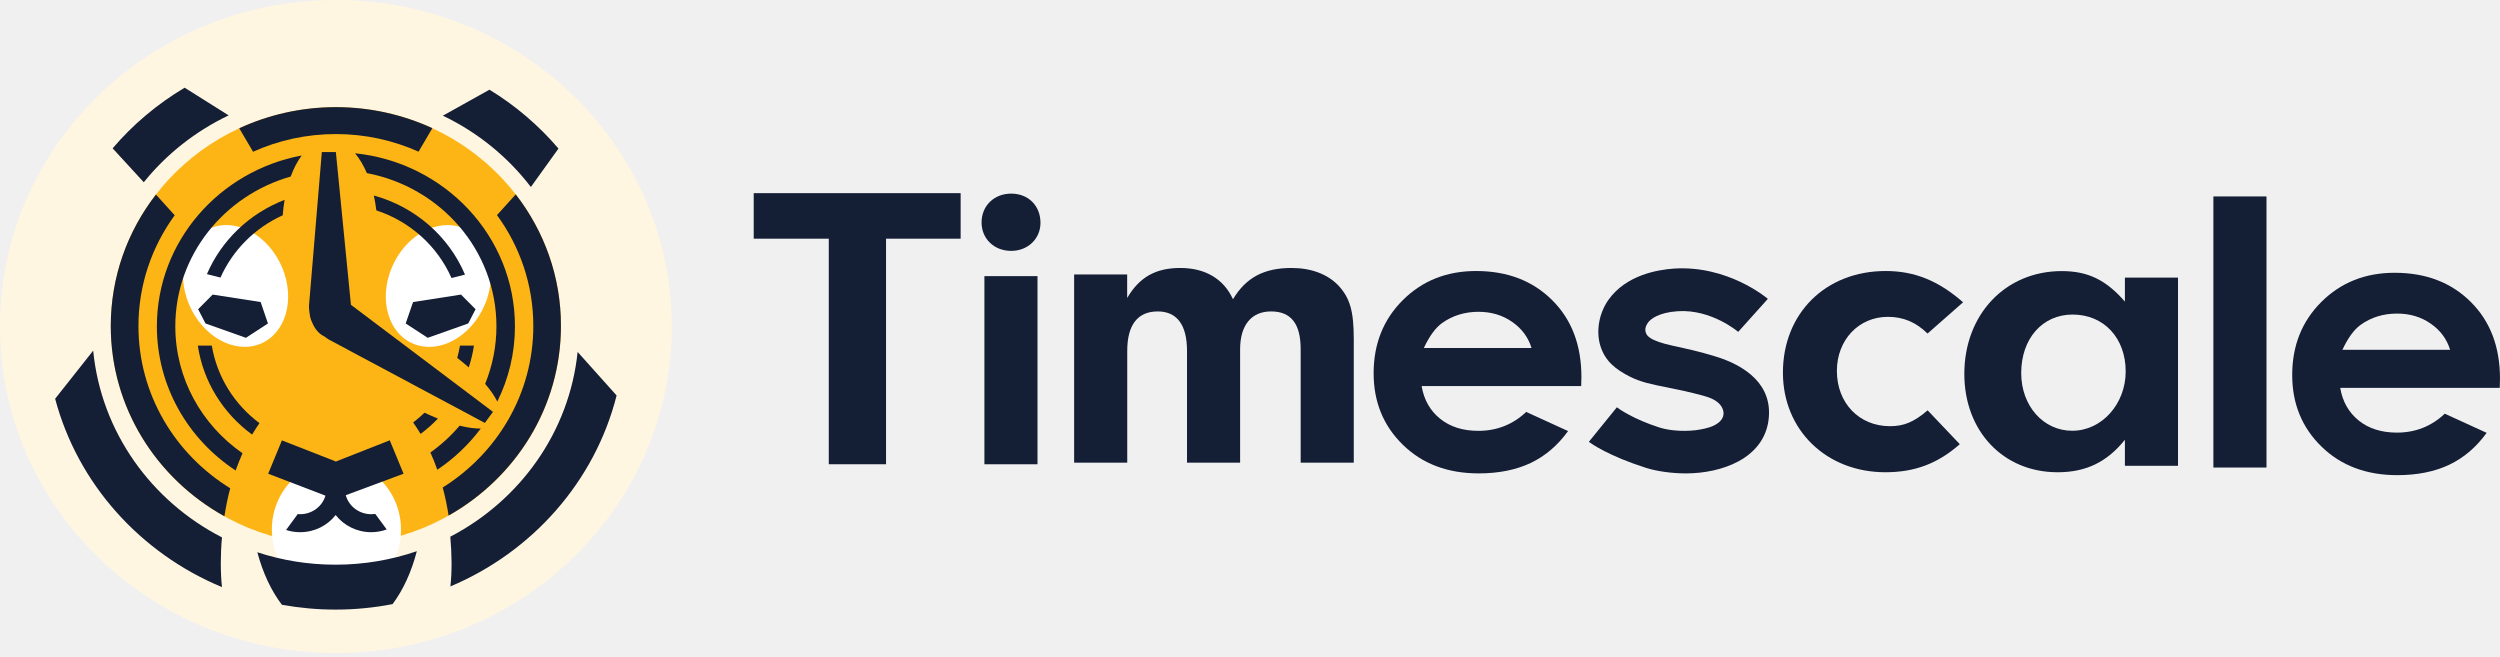
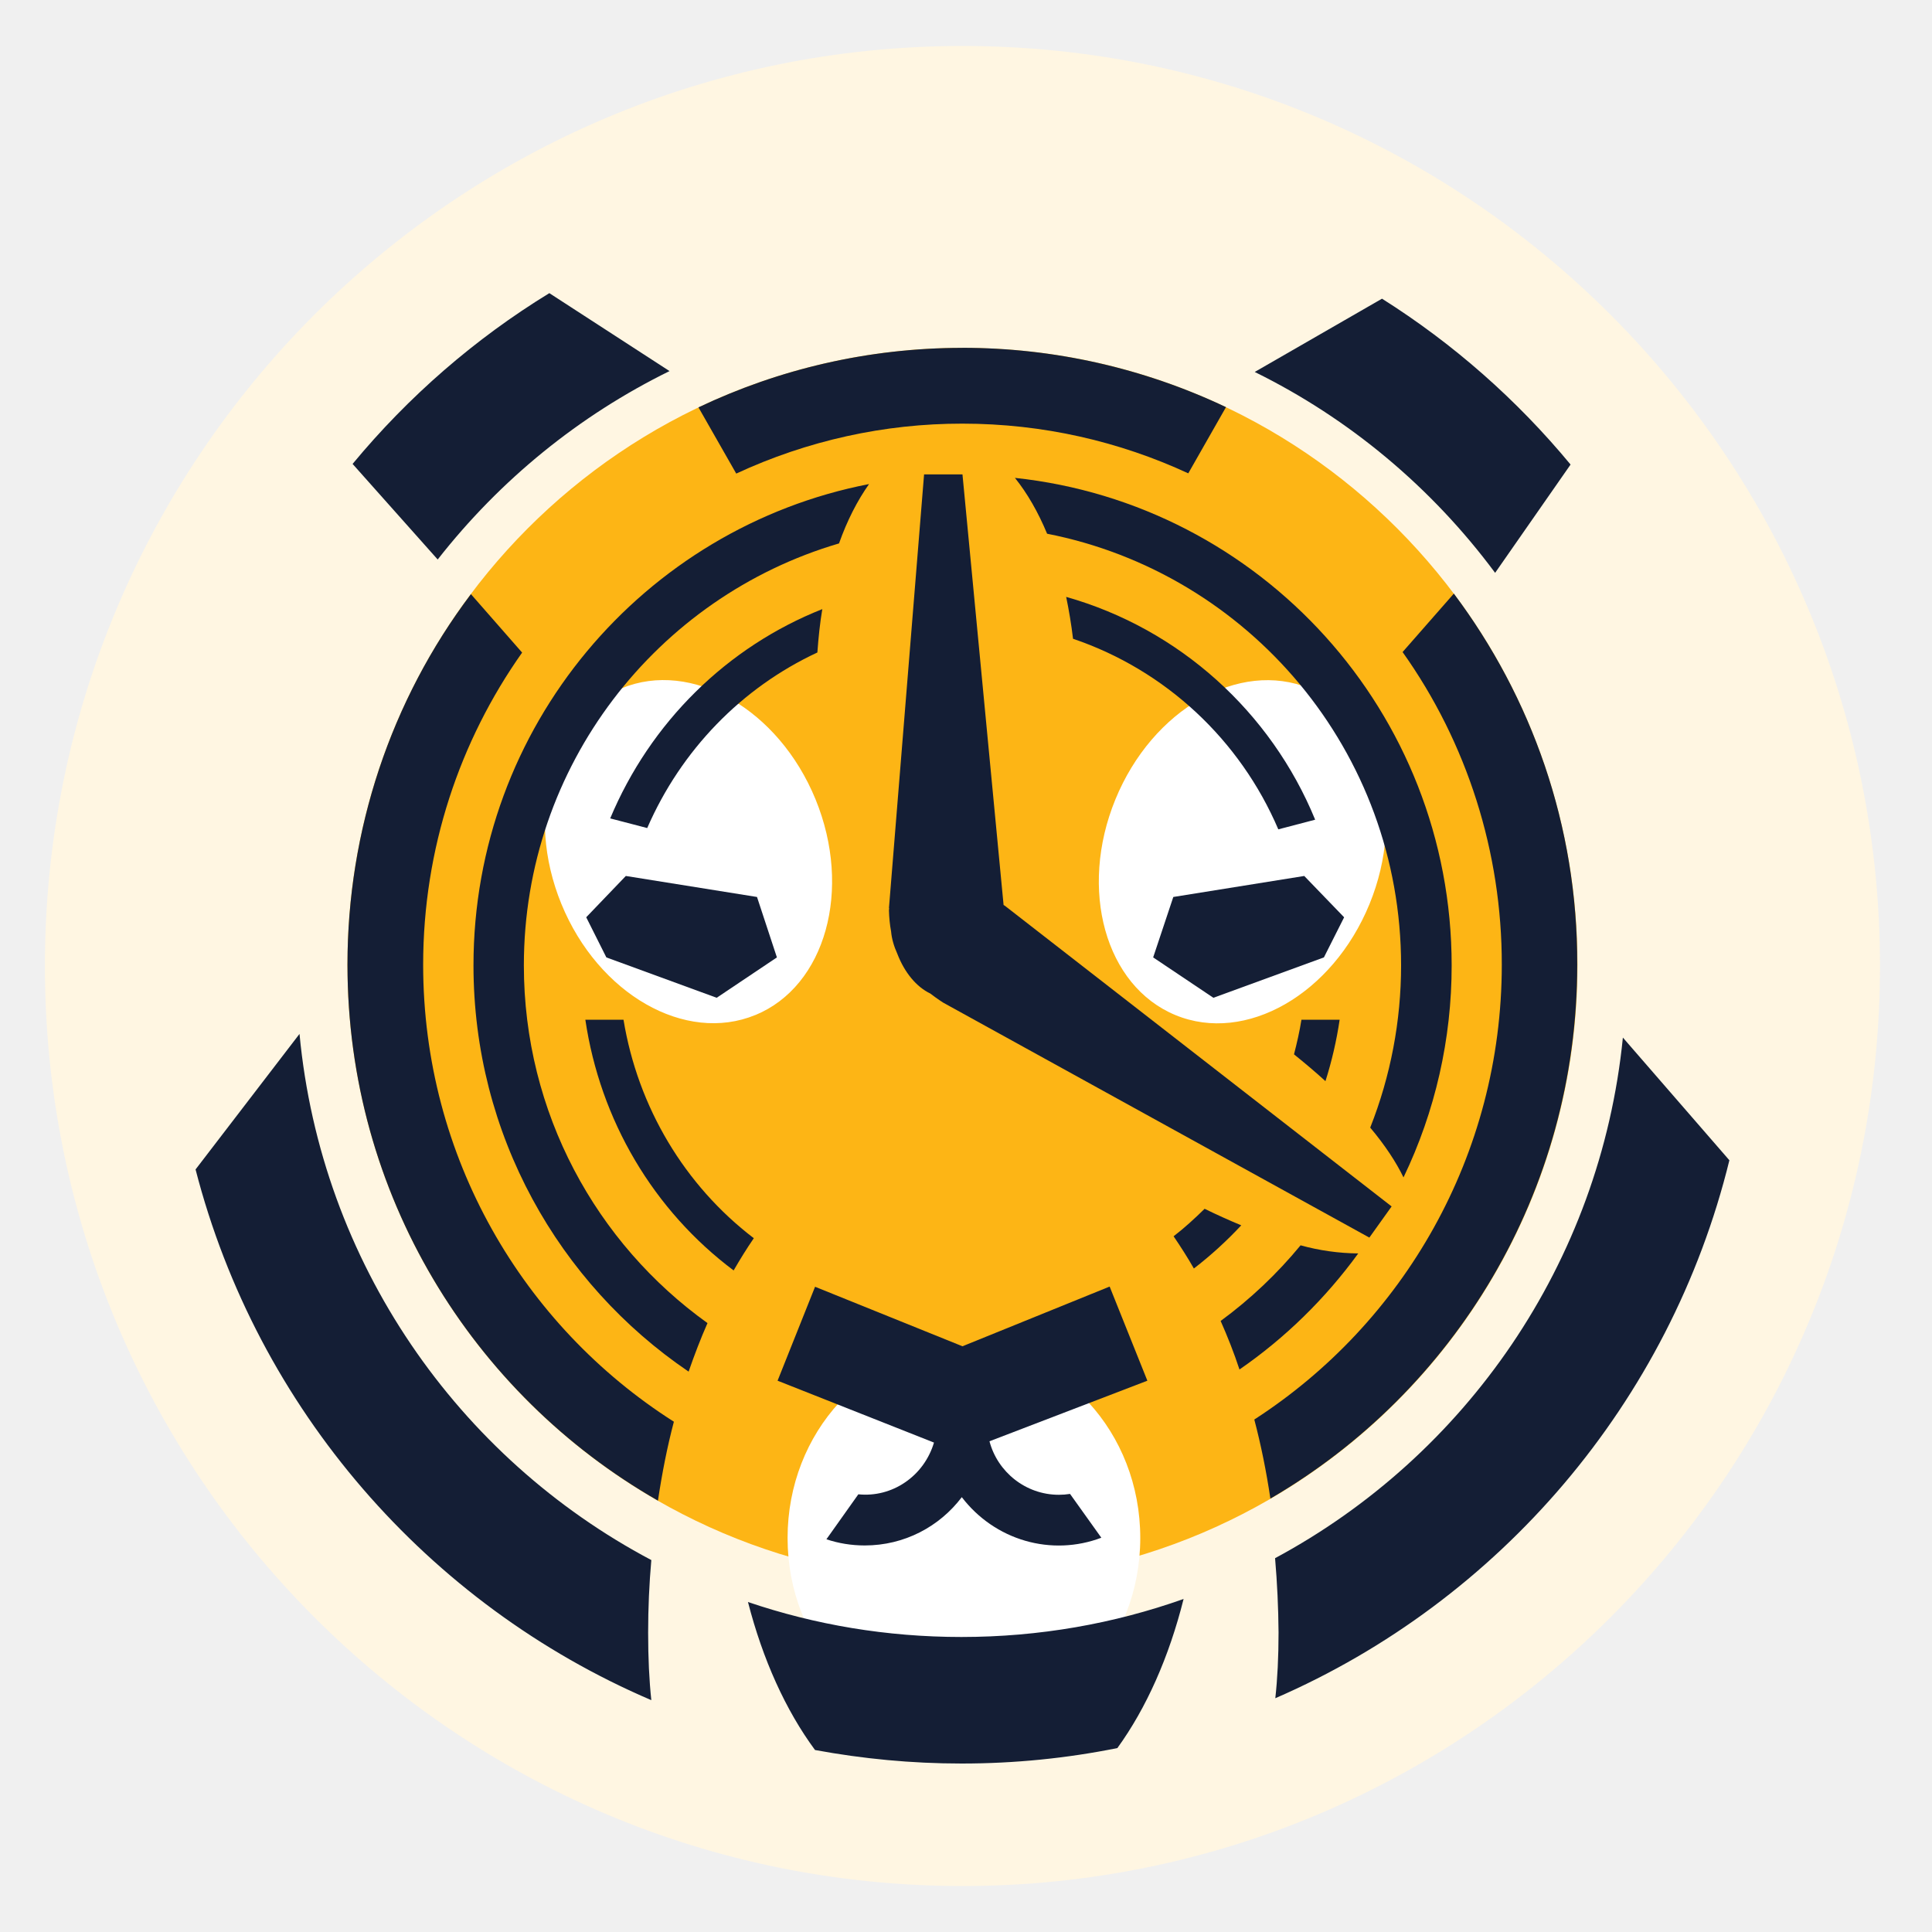
- <svg xmlns="http://www.w3.org/2000/svg" width="255" height="67" viewBox="0 0 255 67" fill="none">
-   <g clip-path="url(#clip0)">
-     <path d="M34.259 66.612C53.18 66.612 68.519 51.701 68.519 33.306C68.519 14.912 53.18 0 34.259 0C15.338 0 0 14.912 0 33.306C0 51.701 15.338 66.612 34.259 66.612Z" fill="#FFF6E2" />
-     <path d="M34.26 55.591C46.941 55.591 57.222 45.593 57.222 33.26C57.222 20.927 46.941 10.928 34.26 10.928C21.578 10.928 11.298 20.927 11.298 33.26C11.298 45.593 21.578 55.591 34.26 55.591Z" fill="#FDB515" />
-     <path d="M49.457 31.065C50.837 27.799 49.832 24.303 47.212 23.256C44.592 22.21 41.349 24.009 39.969 27.276C38.589 30.542 39.594 34.038 42.214 35.084C44.834 36.131 48.076 34.331 49.457 31.065Z" fill="white" />
-     <path d="M34.315 60.942C37.951 60.942 40.899 57.839 40.899 54.012C40.899 50.184 37.951 47.081 34.315 47.081C30.678 47.081 27.73 50.184 27.73 54.012C27.73 57.839 30.678 60.942 34.315 60.942Z" fill="white" />
-     <path d="M26.528 35.081C29.148 34.034 30.153 30.538 28.773 27.272C27.393 24.006 24.15 22.206 21.53 23.252C18.91 24.299 17.905 27.795 19.285 31.061C20.665 34.327 23.908 36.127 26.528 35.081Z" fill="white" />
-     <path d="M45.932 54.743C53.037 51.041 58.077 44.072 58.917 35.897L62.894 40.338C60.678 49.104 54.309 56.291 45.94 59.815C46.02 59.114 46.06 58.329 46.06 57.434C46.052 56.532 46.012 55.63 45.932 54.743ZM26.25 56.33C28.755 57.154 31.427 57.598 34.219 57.598C37.131 57.598 39.916 57.115 42.516 56.221C41.972 58.329 41.124 60.172 40.044 61.619C38.163 61.985 36.219 62.179 34.227 62.179C32.355 62.179 30.531 62.008 28.755 61.689C27.659 60.25 26.802 58.414 26.25 56.33ZM22.642 54.813C15.425 51.111 10.313 44.048 9.505 35.764L5.624 40.672C7.929 49.345 14.305 56.423 22.642 59.885C22.562 59.169 22.522 58.36 22.522 57.442C22.522 56.556 22.562 55.676 22.642 54.813ZM54.149 19.073L56.965 15.152C54.965 12.811 52.589 10.773 49.925 9.148L45.172 11.8C48.724 13.495 51.805 16.008 54.149 19.073ZM18.834 8.945C16.049 10.602 13.561 12.694 11.489 15.129L14.665 18.59C16.97 15.728 19.93 13.387 23.322 11.769L18.834 8.945Z" fill="#141E35" />
-     <path d="M17.882 33.282C17.882 26.049 22.85 19.943 29.651 18.006C29.955 17.174 30.339 16.451 30.771 15.859C22.354 17.438 16.002 24.641 16.002 33.282C16.002 39.404 19.186 44.802 24.034 47.991C24.25 47.384 24.482 46.801 24.738 46.233C20.586 43.347 17.882 38.618 17.882 33.282Z" fill="#141E35" />
-     <path d="M21.105 27.963L22.489 28.313C23.737 25.512 26.001 23.241 28.841 21.958C28.881 21.421 28.938 20.892 29.026 20.387C25.449 21.764 22.585 24.509 21.105 27.963Z" fill="#141E35" />
-     <path d="M21.603 35.251H20.179C20.731 38.953 22.779 42.181 25.715 44.328C25.956 43.923 26.203 43.535 26.468 43.161C23.923 41.263 22.139 38.463 21.603 35.251Z" fill="#141E35" />
-     <path d="M46.053 28.359L47.429 28.009C45.78 24.112 42.356 21.102 38.132 19.943C38.236 20.425 38.324 20.931 38.388 21.46C41.844 22.595 44.628 25.123 46.053 28.359Z" fill="#141E35" />
-     <path d="M48.509 31.54L47.021 30.047L42.133 30.809L41.38 32.995L43.629 34.457L47.757 32.995L48.509 31.54Z" fill="#141E35" />
-     <path d="M20.21 31.54L21.69 30.047L26.587 30.809L27.331 32.995L25.082 34.457L20.962 32.995L20.21 31.54Z" fill="#141E35" />
-     <path d="M47.814 37.475C48.046 36.76 48.23 36.013 48.342 35.251H46.918C46.846 35.678 46.75 36.091 46.638 36.503C47.054 36.83 47.446 37.149 47.814 37.475Z" fill="#141E35" />
-     <path d="M43.301 42.096C42.933 42.446 42.549 42.788 42.141 43.091C42.405 43.465 42.661 43.854 42.901 44.258C43.533 43.784 44.125 43.262 44.669 42.695C44.221 42.516 43.765 42.313 43.301 42.096Z" fill="#141E35" />
-     <path d="M50.637 33.283C50.637 35.36 50.221 37.336 49.485 39.156C50.037 39.794 50.453 40.408 50.725 40.961C51.877 38.635 52.525 36.037 52.525 33.283C52.525 24.121 45.389 16.584 36.22 15.635C36.676 16.187 37.084 16.872 37.42 17.657C44.949 19.088 50.637 25.536 50.637 33.283Z" fill="#141E35" />
-     <path d="M46.884 43.418C46.012 44.444 45.004 45.37 43.9 46.156C44.156 46.716 44.396 47.307 44.604 47.913C46.316 46.77 47.812 45.339 49.037 43.713C48.421 43.721 47.693 43.62 46.884 43.418Z" fill="#141E35" />
-     <path d="M35.827 31.113C35.811 31.113 35.803 31.105 35.795 31.097L34.259 15.51H32.827L31.515 31.206H31.523C31.523 31.237 31.515 31.268 31.515 31.299C31.523 31.564 31.547 31.813 31.595 32.054C31.619 32.318 31.699 32.591 31.827 32.863C32.099 33.547 32.539 34.061 33.059 34.302C33.179 34.395 33.307 34.481 33.435 34.566C33.459 34.582 33.491 34.597 33.515 34.613V34.621L49.452 43.138L50.284 42.01L35.827 31.113Z" fill="#141E35" />
-     <path d="M37.86 52.448C36.62 52.448 35.572 51.624 35.268 50.511L41.164 48.318L39.756 44.911L34.26 47.074L28.755 44.919L27.355 48.318L33.196 50.558C32.876 51.647 31.843 52.448 30.619 52.448C30.539 52.448 30.451 52.44 30.371 52.433L29.179 54.058C29.627 54.206 30.107 54.284 30.611 54.284C32.091 54.284 33.404 53.599 34.236 52.534C35.068 53.592 36.38 54.284 37.86 54.284C38.42 54.284 38.948 54.183 39.444 54.004L38.276 52.417C38.14 52.44 38.004 52.448 37.86 52.448Z" fill="#141E35" />
-     <path d="M52.605 19.826L50.693 21.942C53.029 25.139 54.398 29.043 54.398 33.259C54.398 40.166 50.717 46.241 45.157 49.725C45.405 50.643 45.605 51.6 45.757 52.588C52.605 48.722 57.214 41.512 57.214 33.259C57.23 28.219 55.502 23.567 52.605 19.826Z" fill="#141E35" />
-     <path d="M14.122 33.26C14.122 29.052 15.49 25.155 17.818 21.959L15.906 19.843C13.01 23.576 11.298 28.228 11.298 33.26C11.298 41.567 15.962 48.817 22.891 52.659C23.043 51.671 23.235 50.715 23.483 49.804C17.85 46.328 14.122 40.222 14.122 33.26Z" fill="#141E35" />
-     <path d="M34.26 10.928C30.731 10.928 27.387 11.706 24.403 13.083L25.811 15.479C28.379 14.32 31.243 13.674 34.26 13.674C37.268 13.674 40.124 14.32 42.692 15.471L44.1 13.075C41.116 11.706 37.78 10.928 34.26 10.928Z" fill="#141E35" />
-     <path d="M90.377 47.353H84.536V24.346H76.879V19.702H97.985V24.346H90.377V47.353Z" fill="#141E35" />
-     <path d="M106.129 22.728C106.129 24.346 104.849 25.59 103.145 25.59C101.393 25.59 100.12 24.346 100.12 22.689C100.12 20.986 101.401 19.749 103.145 19.749C104.889 19.749 106.129 20.986 106.129 22.728ZM105.825 47.354H100.409V28.165H105.825V47.354Z" fill="#141E35" />
-     <path d="M114.971 27.994V30.397C116.211 28.282 117.867 27.333 120.387 27.333C122.947 27.333 124.82 28.453 125.764 30.522C127.084 28.321 128.916 27.333 131.732 27.333C133.732 27.333 135.397 27.955 136.509 29.114C137.701 30.397 138.085 31.727 138.085 34.629V47.19H132.668V35.624C132.668 33.011 131.684 31.766 129.644 31.766C127.636 31.766 126.492 33.174 126.492 35.624V47.19H121.075V35.788C121.075 33.135 120.051 31.766 118.091 31.766C116.043 31.766 114.979 33.135 114.979 35.788V47.19H109.562V27.994H114.971Z" fill="#141E35" />
-     <path d="M199.899 45.307C197.635 47.298 195.291 48.169 192.307 48.169C186.29 48.169 181.858 43.86 181.858 38.011C181.858 31.96 186.21 27.643 192.347 27.643C195.291 27.643 197.723 28.638 200.235 30.832L196.611 34.021C195.419 32.862 194.139 32.318 192.563 32.318C189.578 32.318 187.362 34.682 187.362 37.832C187.362 41.107 189.626 43.471 192.779 43.471C194.187 43.471 195.211 43.059 196.619 41.853L199.899 45.307Z" fill="#141E35" />
-     <path d="M216.74 28.312H222.156V47.509H216.74V44.856C214.908 47.135 212.771 48.17 209.875 48.17C204.331 48.17 200.362 43.985 200.362 38.136C200.362 32.084 204.539 27.651 210.299 27.651C212.987 27.651 214.82 28.561 216.74 30.762V28.312ZM206.163 38.05C206.163 41.41 208.427 43.938 211.363 43.938C214.388 43.938 216.82 41.2 216.82 37.887C216.82 34.488 214.604 32.084 211.403 32.084C208.339 32.084 206.163 34.527 206.163 38.05Z" fill="#141E35" />
-     <path d="M225.766 47.688V20.037H231.182V47.688H225.766Z" fill="#141E35" />
-     <path d="M161.28 39.38H145.007C145.239 40.772 145.871 41.885 146.887 42.709C147.911 43.534 149.207 43.946 150.791 43.946C152.687 43.946 154.311 43.3 155.672 42.017L159.944 43.969C158.88 45.439 157.608 46.52 156.12 47.228C154.631 47.928 152.871 48.286 150.831 48.286C147.663 48.286 145.087 47.314 143.094 45.369C141.102 43.425 140.11 40.99 140.11 38.073C140.11 35.079 141.102 32.59 143.086 30.614C145.071 28.638 147.559 27.643 150.559 27.643C153.735 27.643 156.328 28.631 158.32 30.614C160.312 32.59 161.304 35.203 161.304 38.455L161.28 39.38ZM156.216 35.499C155.88 34.402 155.224 33.515 154.239 32.831C153.255 32.146 152.111 31.804 150.807 31.804C149.391 31.804 148.151 32.193 147.087 32.955C146.415 33.438 145.799 34.285 145.231 35.499H156.216Z" fill="#141E35" />
-     <path d="M254.975 39.56H238.702C238.934 40.952 239.566 42.064 240.582 42.889C241.606 43.713 242.902 44.126 244.486 44.126C246.382 44.126 248.006 43.48 249.367 42.197L253.639 44.149C252.575 45.619 251.303 46.7 249.815 47.408C248.326 48.108 246.566 48.466 244.526 48.466C241.358 48.466 238.782 47.493 236.789 45.549C234.797 43.604 233.805 41.17 233.805 38.253C233.805 35.258 234.797 32.769 236.781 30.794C238.766 28.818 241.254 27.823 244.254 27.823C247.43 27.823 250.023 28.81 252.015 30.794C254.007 32.769 254.999 35.383 254.999 38.634L254.975 39.56ZM249.911 35.678C249.575 34.582 248.919 33.695 247.934 33.011C246.95 32.326 245.806 31.984 244.502 31.984C243.086 31.984 241.846 32.373 240.782 33.135C240.11 33.617 239.494 34.465 238.926 35.678H249.911Z" fill="#141E35" />
-     <path d="M164.92 41.544C165.144 41.715 166.608 42.757 169.288 43.613C170.44 43.978 172.144 44.048 173.441 43.807C174.073 43.69 174.753 43.527 175.265 43.13C175.489 42.959 175.681 42.726 175.761 42.454C175.889 42.01 175.697 41.52 175.369 41.186C174.929 40.735 174.281 40.509 173.673 40.346C172.32 39.98 171.048 39.708 169.888 39.482C168.576 39.226 167.344 38.977 166.232 38.409C164.8 37.67 163.72 36.853 163.232 35.259C162.784 33.797 163.088 31.945 164.072 30.569C165.856 28.072 169.024 27.512 170.752 27.395C176.201 27.045 180.161 30.343 180.321 30.483L177.297 33.851L177.305 33.859C177.281 33.836 174.577 31.525 171.144 31.743C169.136 31.875 168.368 32.568 168.136 32.855C167.928 33.12 167.8 33.423 167.824 33.688C167.872 34.201 168.152 34.73 170.696 35.282C172.256 35.624 173.233 35.827 174.945 36.348C178.057 37.289 180.849 39.257 180.393 42.835C179.881 46.809 175.553 48.287 171.96 48.287C170.64 48.287 169.08 48.101 167.864 47.712C164.104 46.514 162.336 45.269 162.063 45.067L164.92 41.544Z" fill="#141E35" />
-   </g>
-   <defs>
-     <clipPath id="clip0">
-       <rect width="255" height="66.612" fill="white" />
-     </clipPath>
-   </defs>
+ <svg xmlns="http://www.w3.org/2000/svg" width="40" height="40" viewBox="0 0 40 40" fill="none">
+   <path d="M19.927 39.048C30.419 39.048 38.923 30.52 38.923 20C38.923 9.48 30.419 0.952 19.927 0.952C9.433 0.952 0.93 9.48 0.93 20C0.93 30.52 9.435 39.048 19.927 39.048Z" fill="#FFF6E2" />
+   <path d="M19.927 32.745C26.959 32.745 32.66 27.027 32.66 19.973C32.66 12.92 26.959 7.202 19.927 7.202C12.895 7.202 7.194 12.92 7.194 19.973C7.194 27.027 12.895 32.745 19.927 32.745Z" fill="#FDB515" />
+   <path d="M28.354 18.718C29.119 16.851 28.562 14.851 27.109 14.252C25.656 13.654 23.858 14.684 23.093 16.551C22.328 18.419 22.885 20.418 24.338 21.017C25.79 21.615 27.588 20.587 28.354 18.718ZM19.957 35.805C21.974 35.805 23.608 34.031 23.608 31.842C23.608 29.652 21.974 27.878 19.957 27.878C17.941 27.878 16.306 29.652 16.306 31.842C16.306 34.031 17.941 35.805 19.957 35.805ZM15.64 21.015C17.093 20.416 17.649 18.417 16.885 16.549C16.119 14.682 14.321 13.651 12.868 14.251C11.416 14.849 10.859 16.849 11.623 18.716C12.389 20.584 14.187 21.613 15.64 21.014V21.015Z" fill="white" />
+   <path d="M26.4 32.26C30.339 30.143 33.134 26.157 33.6 21.482L35.805 24.022C34.576 29.035 31.044 33.146 26.404 35.16C26.448 34.76 26.471 34.31 26.471 33.798C26.467 33.285 26.443 32.772 26.399 32.26H26.4ZM15.486 33.168C16.874 33.639 18.356 33.892 19.904 33.892C21.519 33.892 23.063 33.616 24.505 33.105C24.203 34.31 23.733 35.365 23.134 36.192C22.092 36.402 21.013 36.512 19.909 36.512C18.871 36.512 17.86 36.414 16.874 36.232C16.267 35.41 15.792 34.359 15.486 33.168ZM13.486 32.3C9.484 30.183 6.648 26.144 6.201 21.406L4.049 24.212C5.327 29.172 8.862 33.221 13.485 35.2C13.441 34.791 13.419 34.329 13.419 33.803C13.419 33.296 13.441 32.793 13.485 32.3H13.486ZM30.955 11.86L32.517 9.618C31.401 8.27 30.083 7.111 28.613 6.184L25.978 7.701C27.935 8.665 29.641 10.09 30.955 11.86ZM11.374 6.069C9.836 7.01 8.459 8.205 7.3 9.605L9.062 11.584C10.356 9.931 11.997 8.598 13.862 7.683L11.373 6.069H11.374ZM10.846 19.987C10.846 15.85 13.6 12.358 17.371 11.251C17.54 10.774 17.753 10.36 17.993 10.022C13.326 10.926 9.803 15.045 9.803 19.987C9.803 23.488 11.568 26.574 14.257 28.398C14.377 28.052 14.505 27.717 14.648 27.393C12.345 25.743 10.846 23.038 10.846 19.987Z" fill="#141E35" />
+   <path d="M12.633 16.944L13.4 17.144C14.101 15.532 15.354 14.239 16.923 13.509C16.945 13.203 16.976 12.9 17.025 12.611C16.048 12.998 15.156 13.58 14.402 14.324C13.647 15.068 13.046 15.959 12.633 16.945V16.944ZM12.909 21.112H12.119C12.271 22.142 12.62 23.131 13.147 24.022C13.674 24.913 14.368 25.688 15.189 26.303C15.323 26.072 15.46 25.849 15.607 25.636C14.172 24.54 13.206 22.92 12.909 21.112ZM26.465 17.171L27.229 16.971C26.315 14.742 24.416 13.02 22.074 12.358C22.131 12.633 22.18 12.923 22.216 13.225C24.132 13.874 25.676 15.32 26.466 17.171L26.465 17.171ZM27.828 18.991L27.003 18.136L24.292 18.571L23.875 19.822L25.122 20.658L27.41 19.822L27.829 18.991H27.828ZM12.137 18.991L12.957 18.136L15.673 18.571L16.085 19.822L14.838 20.658L12.554 19.822L12.137 18.991ZM27.442 22.384C27.574 21.969 27.672 21.544 27.736 21.112H26.945C26.906 21.357 26.852 21.592 26.791 21.829C27.021 22.015 27.238 22.197 27.442 22.384ZM24.94 25.027C24.736 25.227 24.523 25.423 24.298 25.596C24.443 25.809 24.586 26.032 24.718 26.263C25.068 25.993 25.396 25.694 25.699 25.369C25.443 25.263 25.19 25.149 24.941 25.027H24.94Z" fill="#141E35" />
+   <path d="M29.008 19.987C29.008 21.138 28.791 22.278 28.369 23.346C28.675 23.71 28.906 24.062 29.058 24.377C29.715 23.012 30.056 21.509 30.055 19.987C30.055 14.747 26.098 10.436 21.013 9.894C21.267 10.21 21.493 10.601 21.679 11.05C25.854 11.87 29.008 15.556 29.008 19.987ZM26.927 25.783C26.441 26.373 25.885 26.899 25.272 27.349C25.414 27.669 25.548 28.007 25.662 28.354C26.608 27.701 27.439 26.888 28.121 25.951C27.718 25.947 27.317 25.891 26.927 25.783ZM20.796 18.746C20.787 18.746 20.782 18.741 20.778 18.736L19.927 9.822H19.132L18.405 18.799H18.409C18.409 18.817 18.405 18.834 18.405 18.852C18.409 19.004 18.423 19.146 18.449 19.284C18.462 19.435 18.507 19.59 18.578 19.747C18.728 20.137 18.973 20.432 19.261 20.57C19.328 20.623 19.398 20.671 19.47 20.721C19.483 20.73 19.5 20.738 19.514 20.748V20.751L28.351 25.623L28.812 24.978L20.796 18.746ZM21.923 30.948C21.235 30.948 20.654 30.476 20.486 29.84L23.755 28.586L22.974 26.637L19.927 27.873L16.875 26.641L16.099 28.586L19.337 29.867C19.237 30.203 19.027 30.494 18.741 30.689C18.456 30.885 18.113 30.973 17.771 30.938L17.11 31.869C17.358 31.952 17.624 31.997 17.904 31.997C18.725 31.997 19.452 31.606 19.913 30.997C20.246 31.433 20.705 31.748 21.224 31.899C21.743 32.05 22.296 32.029 22.802 31.837L22.154 30.93C22.077 30.942 22 30.948 21.923 30.948Z" fill="#141E35" />
+   <path d="M30.1 12.29L29.039 13.5C30.376 15.38 31.096 17.647 31.093 19.973C31.093 23.923 29.052 27.397 25.969 29.39C26.107 29.914 26.218 30.462 26.302 31.027C30.1 28.817 32.655 24.693 32.655 19.973C32.664 17.09 31.706 14.431 30.1 12.29ZM8.761 19.974C8.761 17.568 9.519 15.339 10.81 13.511L9.75 12.301C8.091 14.498 7.193 17.197 7.194 19.973C7.194 24.725 9.781 28.87 13.622 31.069C13.707 30.503 13.814 29.956 13.952 29.435C10.828 27.447 8.761 23.955 8.761 19.974ZM19.927 7.202C17.97 7.202 16.116 7.647 14.461 8.434L15.243 9.805C16.714 9.122 18.311 8.769 19.926 8.771C21.595 8.771 23.178 9.141 24.602 9.8L25.383 8.429C23.673 7.619 21.81 7.2 19.926 7.201L19.927 7.202Z" fill="#141E35" />
</svg>
